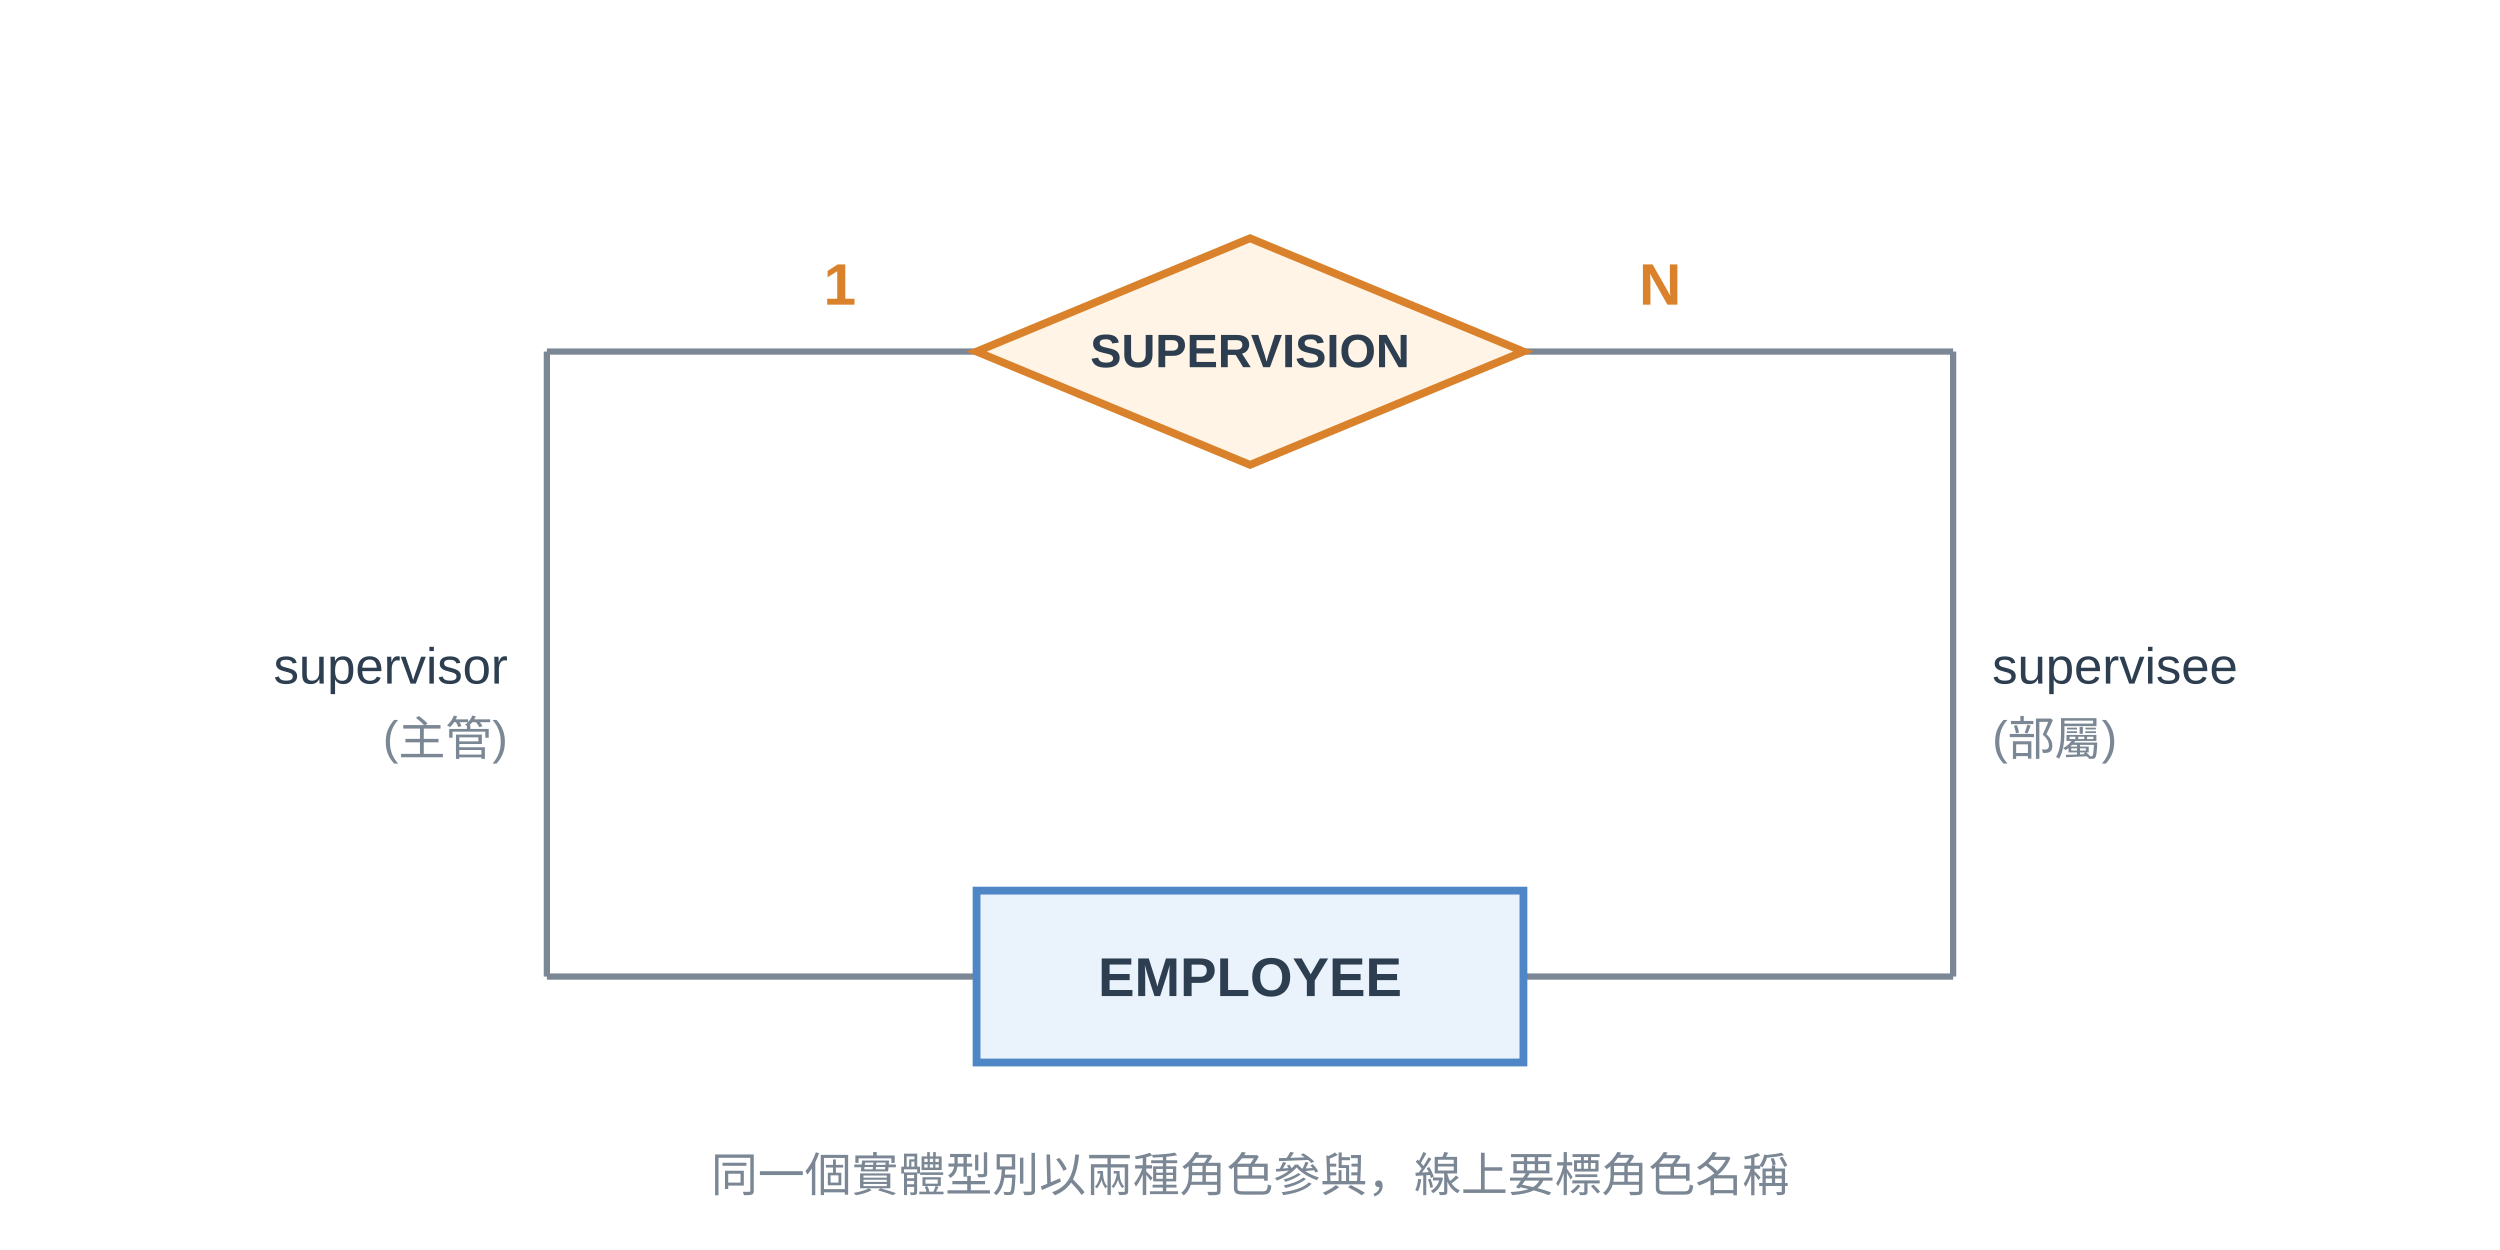
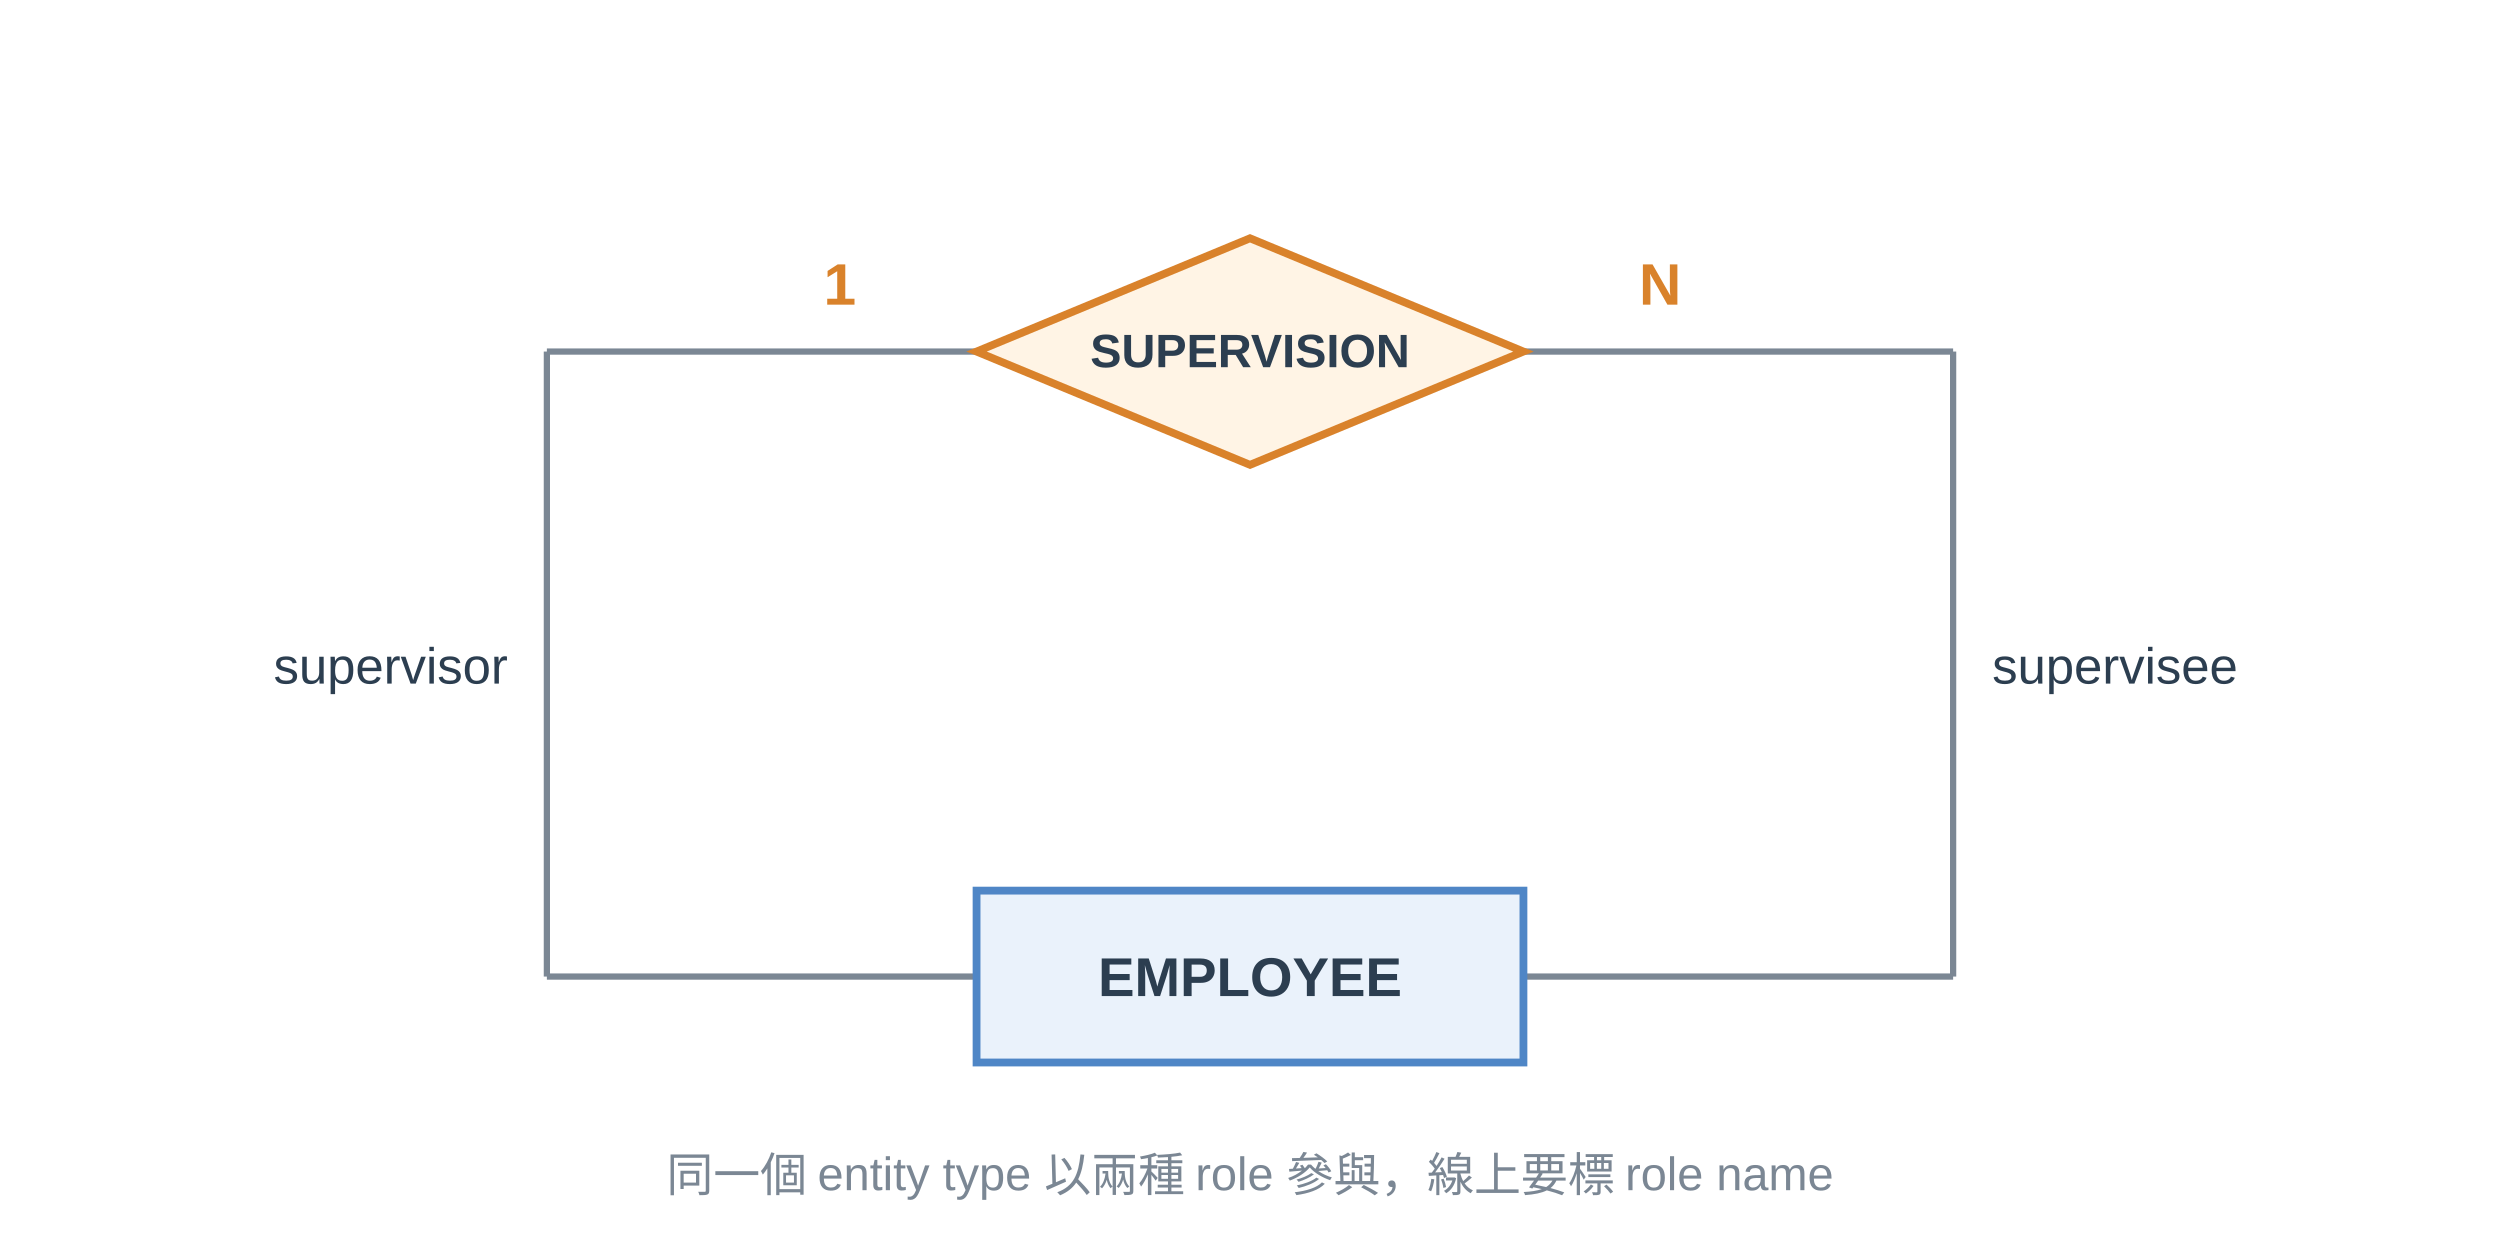
<svg xmlns="http://www.w3.org/2000/svg" width="640" height="320" viewBox="0 0 640 320" font-family="'Noto Sans TC','Segoe UI',Arial,sans-serif">
  <rect width="640" height="320" fill="#ffffff" />
  <line x1="250" y1="90" x2="140" y2="90" stroke="#7b8794" stroke-width="1.6" />
  <line x1="140" y1="90" x2="140" y2="250" stroke="#7b8794" stroke-width="1.6" />
  <line x1="140" y1="250" x2="250" y2="250" stroke="#7b8794" stroke-width="1.6" />
  <line x1="390" y1="90" x2="500" y2="90" stroke="#7b8794" stroke-width="1.6" />
  <line x1="500" y1="90" x2="500" y2="250" stroke="#7b8794" stroke-width="1.6" />
  <line x1="500" y1="250" x2="390" y2="250" stroke="#7b8794" stroke-width="1.6" />
  <polygon points="320,61.0 390.0,90 320,119.0 250.0,90" fill="#fff4e5" stroke="#d9822b" stroke-width="2" />
  <text x="320" y="94" font-size="12" text-anchor="middle" fill="#2c3e50" font-weight="bold">SUPERVISION</text>
  <rect x="250.0" y="228.0" width="140" height="44" fill="#eaf2fb" stroke="#4f86c6" stroke-width="2" />
  <text x="320" y="255" font-size="14" text-anchor="middle" fill="#2c3e50" font-weight="bold">EMPLOYEE</text>
  <text x="215" y="78" font-size="15" text-anchor="middle" fill="#d9822b" font-weight="bold">1</text>
  <text x="425" y="78" font-size="15" text-anchor="middle" fill="#d9822b" font-weight="bold">N</text>
  <text x="130" y="175" font-size="13" text-anchor="end" fill="#2c3e50" font-weight="normal">supervisor</text>
  <text x="510" y="175" font-size="13" text-anchor="start" fill="#2c3e50" font-weight="normal">supervisee</text>
-   <text x="130" y="193" font-size="12" text-anchor="end" fill="#7b8794" font-weight="normal">(主管)</text>
-   <text x="510" y="193" font-size="12" text-anchor="start" fill="#7b8794" font-weight="normal">(部屬)</text>
-   <text x="320" y="305" font-size="12" text-anchor="middle" fill="#7b8794" font-weight="normal">同一個實體型別以兩種角色參與，線上要標角色名稱</text>
+   <text x="320" y="305" font-size="12" text-anchor="middle" fill="#7b8794" font-weight="normal">同一個 entity type 以兩種 role 參與，線上要標 role name</text>
</svg>
